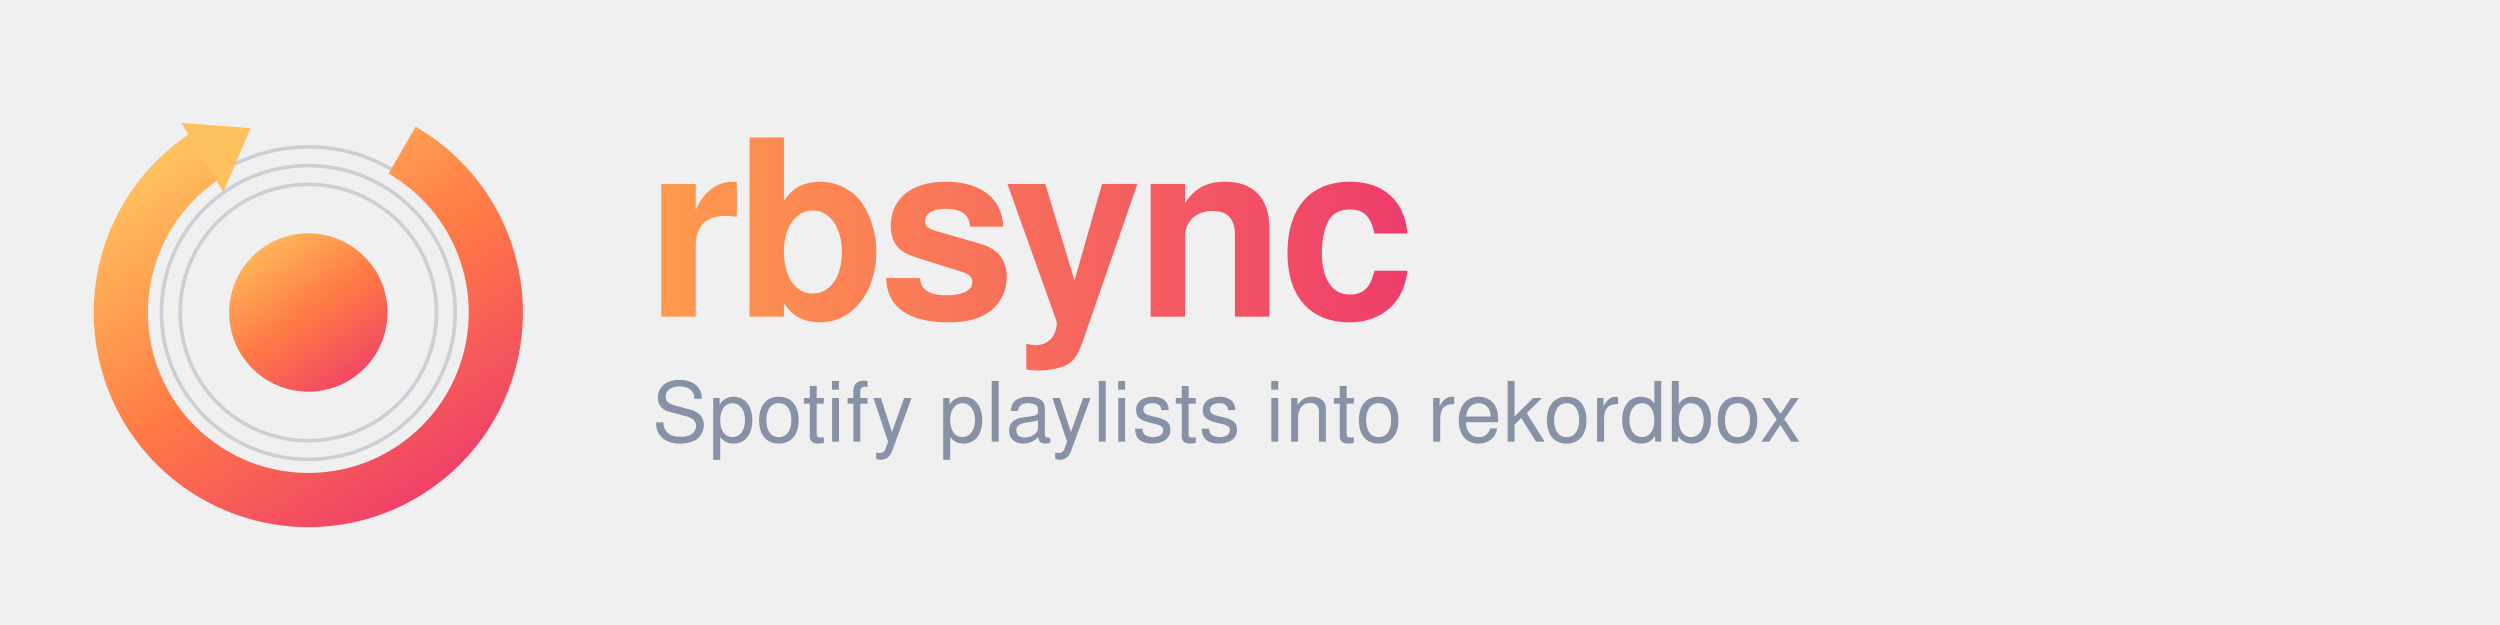
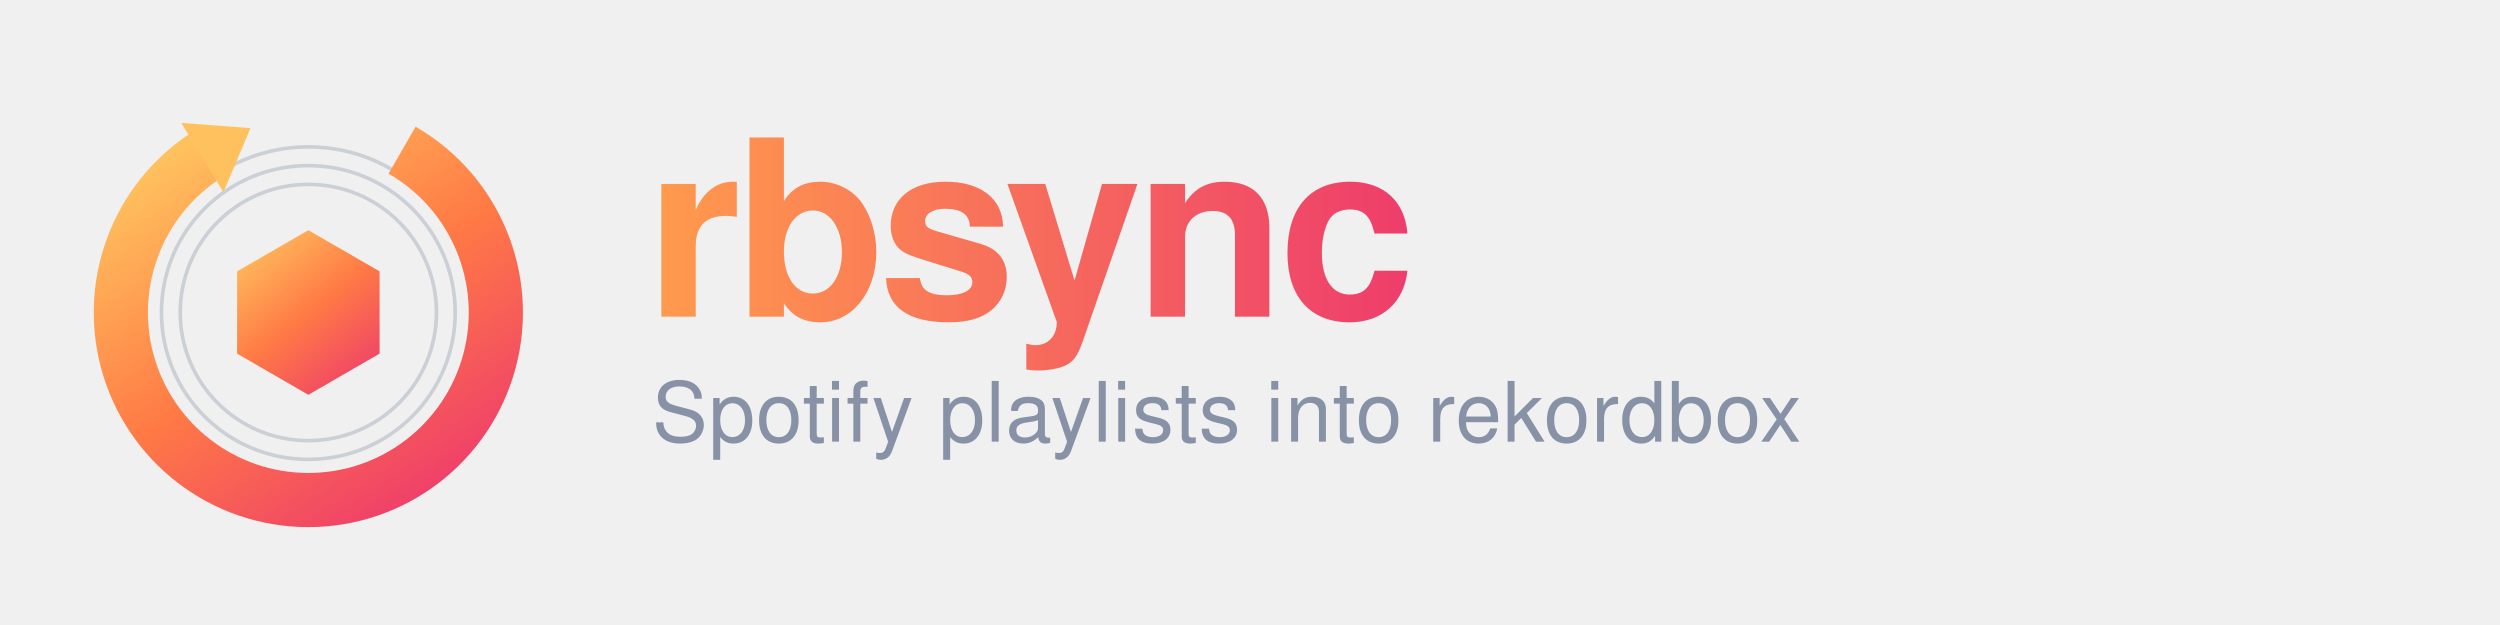
<svg xmlns="http://www.w3.org/2000/svg" viewBox="0 0 1200 300" width="1200" height="300">
  <defs>
    <linearGradient id="disc" x1="0.15" y1="0" x2="0.85" y2="1">
      <stop offset="0" stop-color="#FFC15E" />
      <stop offset="0.5" stop-color="#FF7A45" />
      <stop offset="1" stop-color="#EE3D6B" />
    </linearGradient>
    <linearGradient id="word" x1="0" y1="0" x2="1" y2="0">
      <stop offset="0" stop-color="#FF9A4D" />
      <stop offset="1" stop-color="#EE3D6B" />
    </linearGradient>
  </defs>
  <g transform="translate(20 22) scale(0.25)">
    <g fill="none" stroke="#8892A6" stroke-opacity="0.35">
      <circle cx="512" cy="512" r="318" stroke-width="7" />
      <circle cx="512" cy="512" r="282" stroke-width="7" />
      <circle cx="512" cy="512" r="246" stroke-width="7" />
    </g>
    <path d="M 692 200.3 A 360 360 0 1 1 332 200.3" fill="none" stroke="url(#disc)" stroke-width="104" stroke-linecap="butt" />
    <path d="M 401 158 L 349 281 L 268 148 Z" fill="#FFC15E" />
-     <circle cx="512" cy="512" r="152" fill="url(#disc)" />
-     <circle cx="512" cy="512" r="46" fill="none" />
+     <path d="M 512.0 354.0 L 648.8 433.0 L 648.8 591.0 L 512.0 670.0 L 375.2 591.0 L 375.2 433.0 Z" fill="url(#disc)" />
+     <path d="M 512.0 464.0 L 553.6 488.0 L 553.6 536.0 L 512.0 560.0 L 470.4 536.0 L 470.4 488.0 Z" fill="#FFFFFF" fill-opacity="0" />
  </g>
  <text x="310" y="152" font-family="Helvetica Neue, Helvetica, Arial, sans-serif" font-size="118" font-weight="700" letter-spacing="-3" fill="url(#word)">rbsync</text>
  <text x="313" y="212" font-family="Helvetica Neue, Helvetica, Arial, sans-serif" font-size="40" font-weight="400" letter-spacing="0.5" fill="#8892A6">Spotify playlists into rekordbox</text>
</svg>
